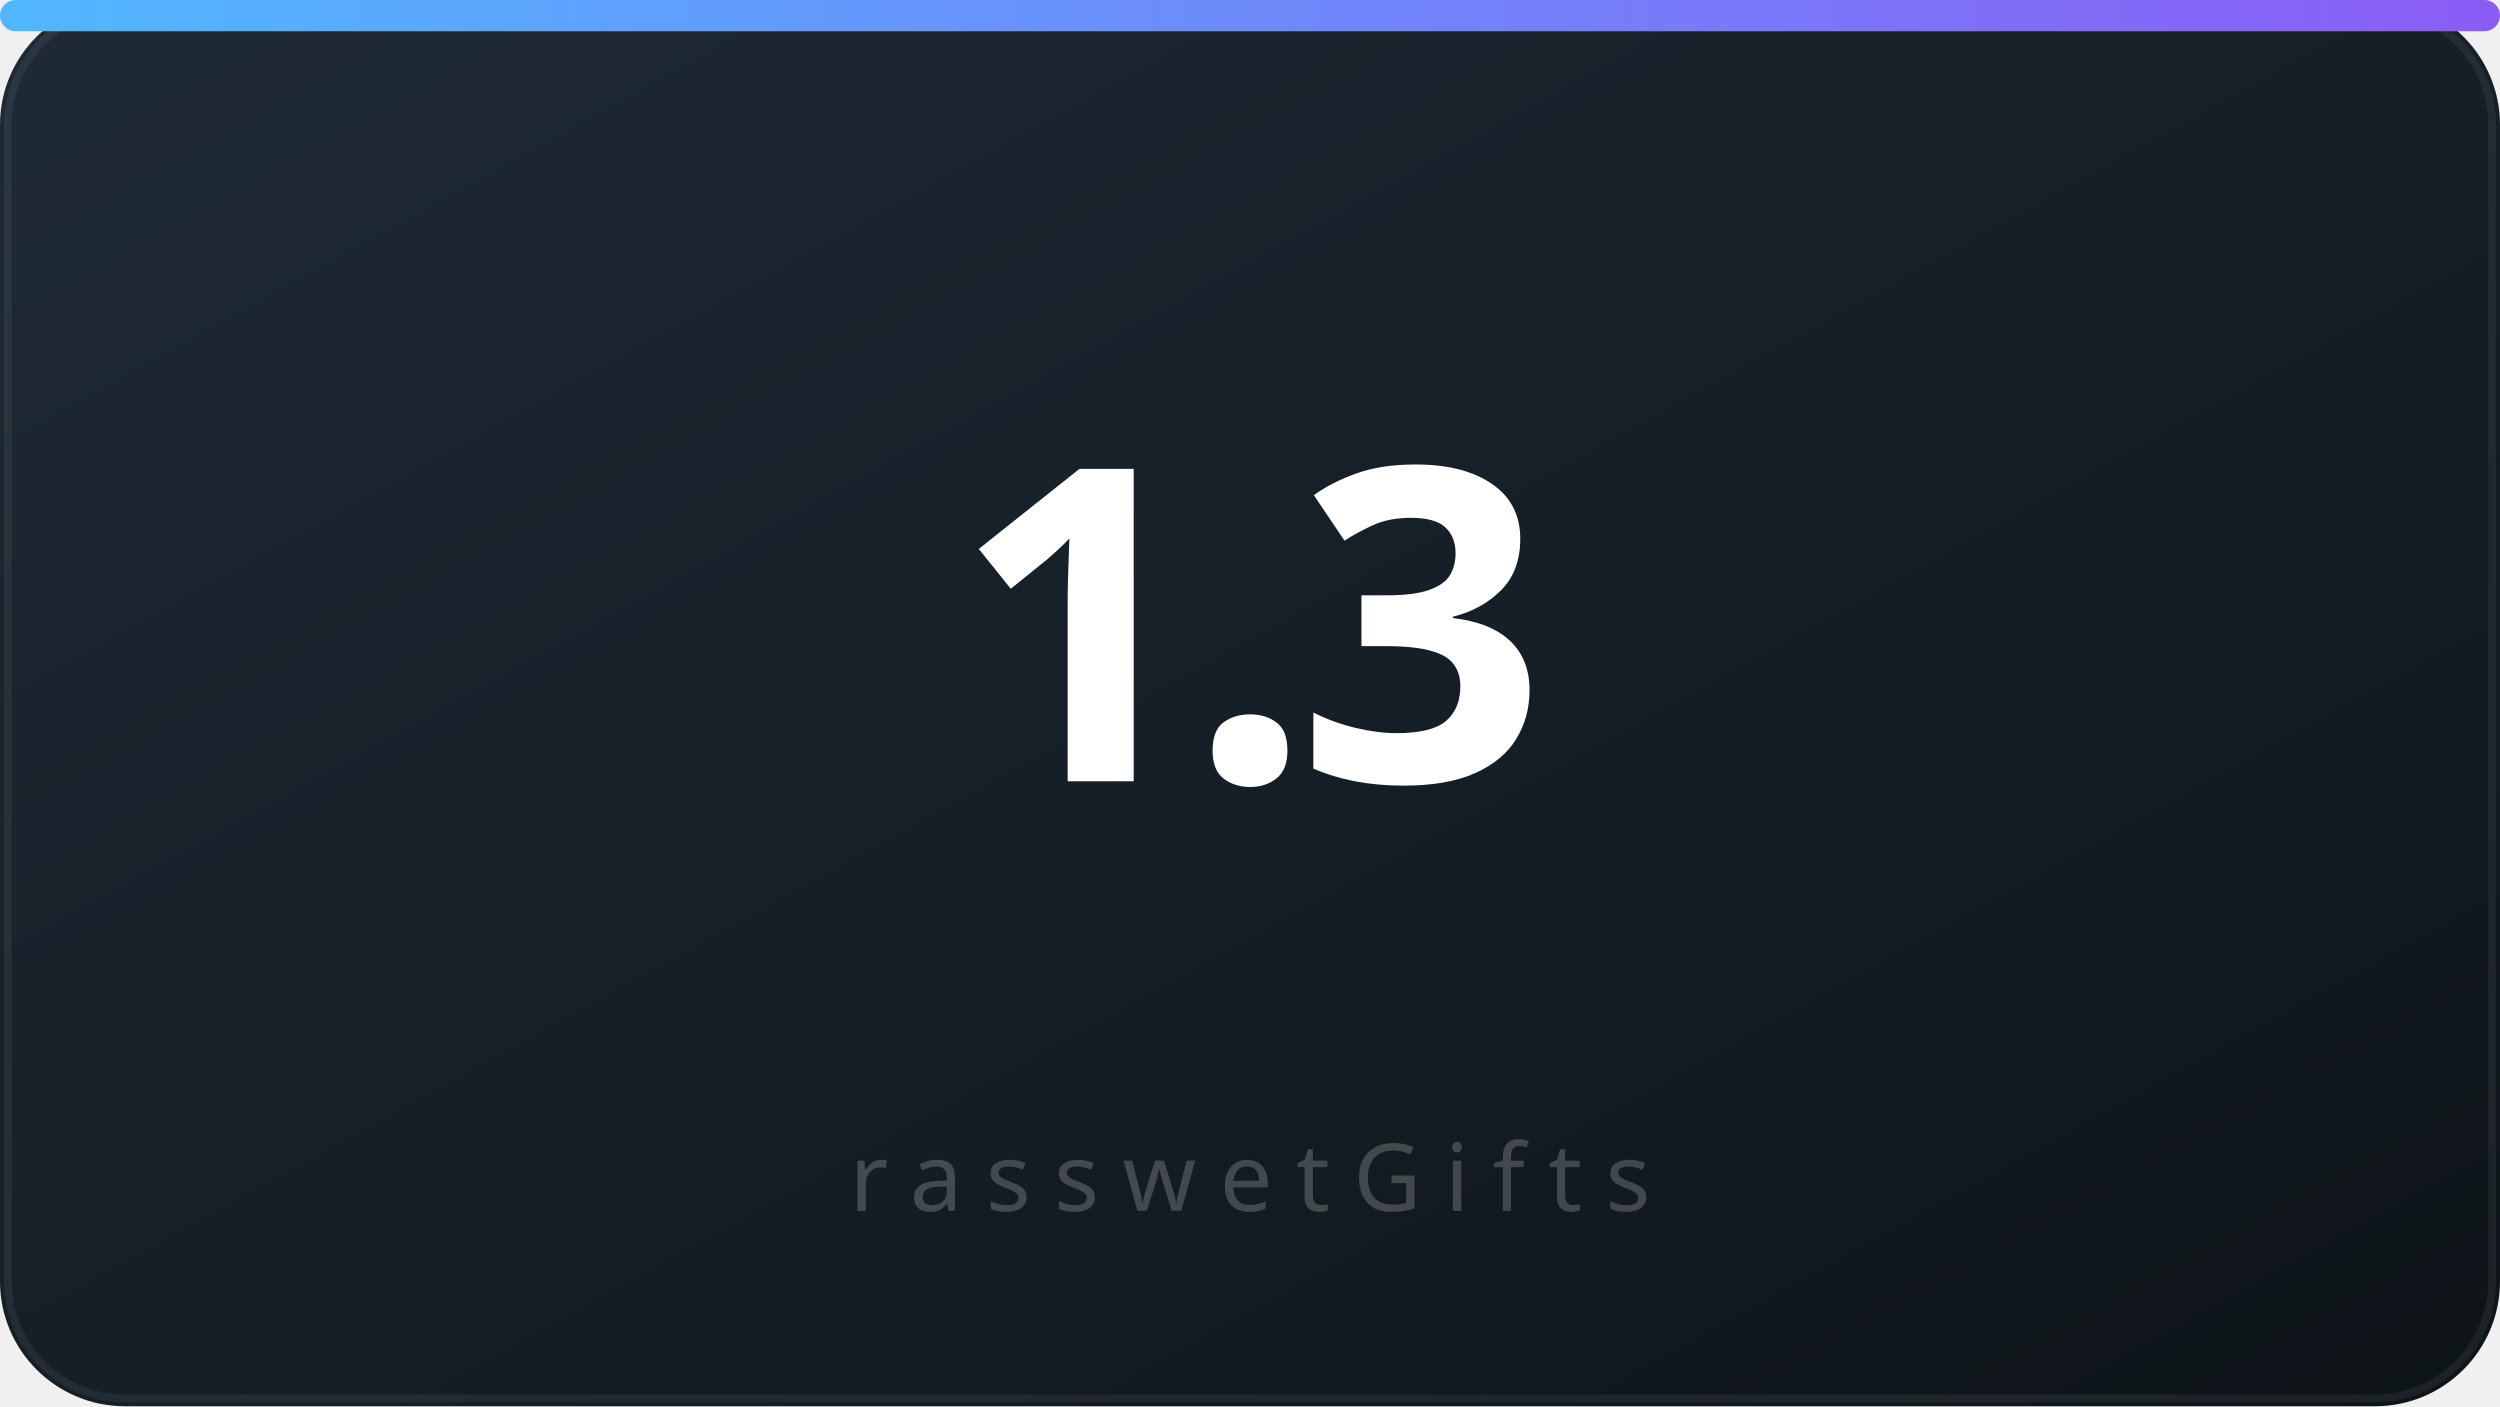
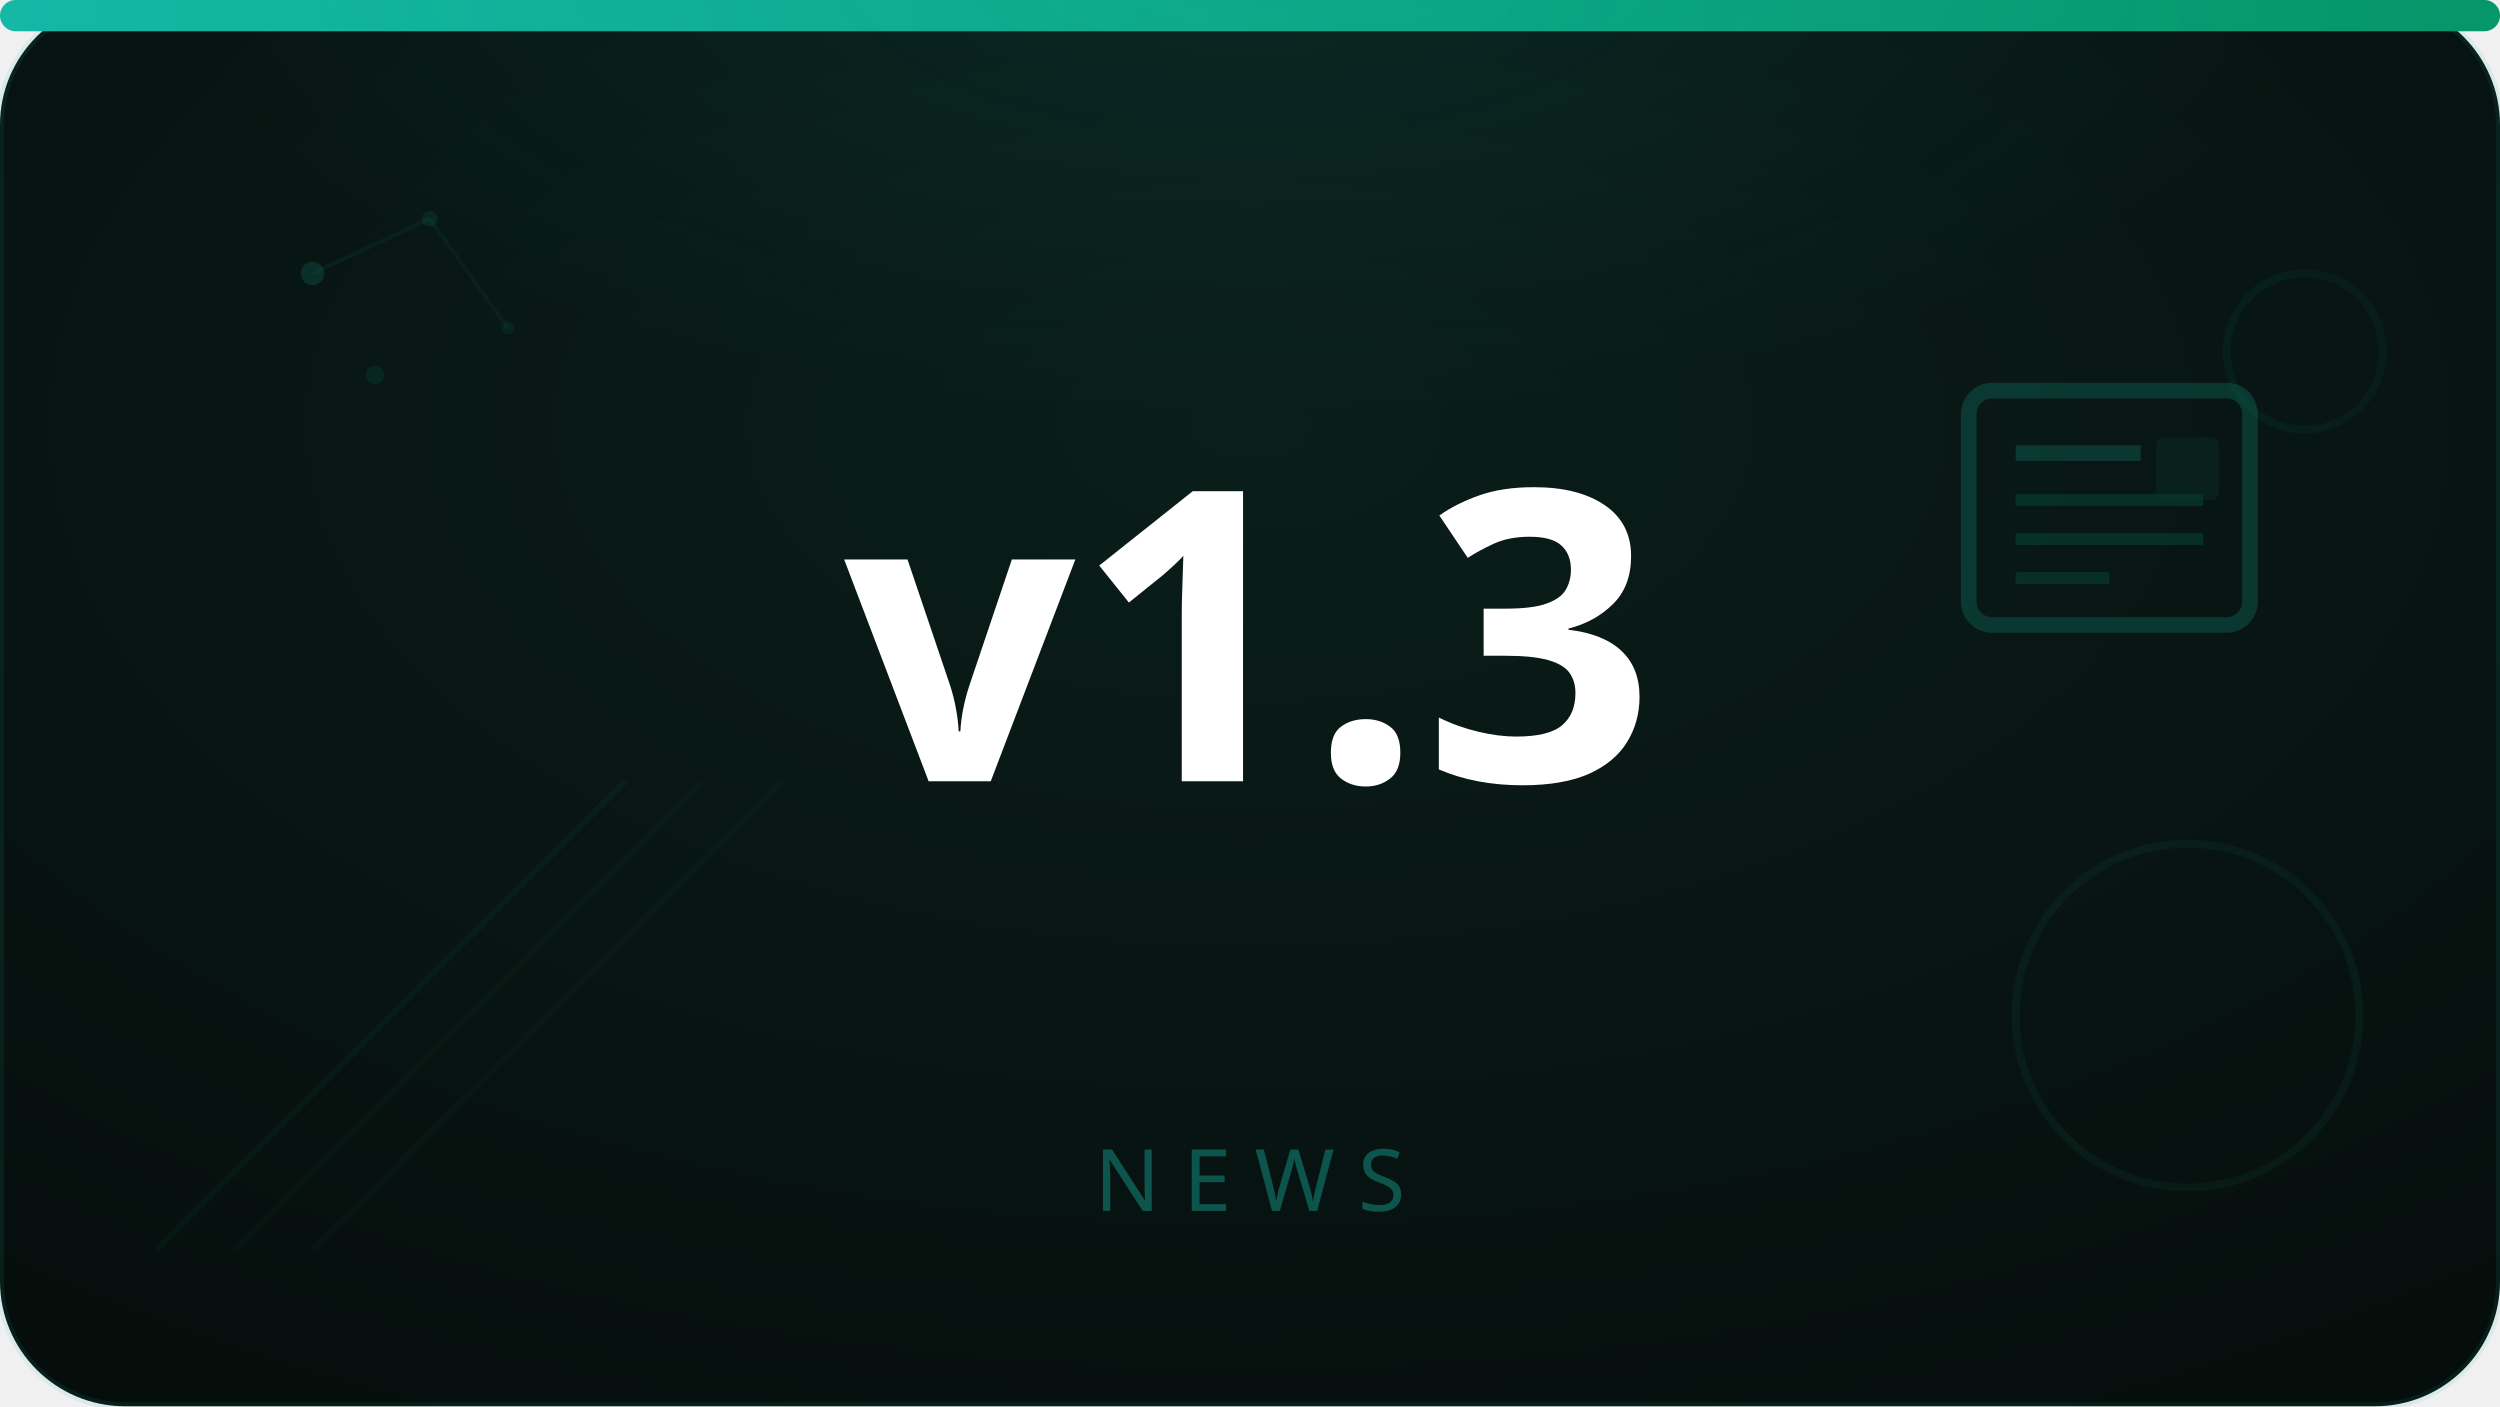
<svg xmlns="http://www.w3.org/2000/svg" viewBox="0 0 320 180">
  <defs>
-     <linearGradient id="bg" x1="0%" y1="0%" x2="100%" y2="100%">
-       <stop offset="0%" stop-color="#1E2A36" />
-       <stop offset="100%" stop-color="#0E1418" />
+     <radialGradient id="bg13" cx="50%" cy="30%" r="80%">
+       <stop offset="0%" stop-color="#0A1E1A" />
+       <stop offset="100%" stop-color="#060E0C" />
+     </radialGradient>
+     <linearGradient id="ac13" x1="0" y1="0" x2="1" y2="0">
+       <stop offset="0%" stop-color="#14B8A6" />
+       <stop offset="100%" stop-color="#059669" />
    </linearGradient>
-     <linearGradient id="ac" x1="0%" y1="0%" x2="100%" y2="0%">
-       <stop offset="0%" stop-color="#50B8FF" />
-       <stop offset="100%" stop-color="#8B5CF6" />
-     </linearGradient>
+     <radialGradient id="gl13" cx="50%" cy="20%" rx="40%" ry="30%">
+       <stop offset="0%" stop-color="#14B8A6" stop-opacity="0.10" />
+       <stop offset="100%" stop-color="#14B8A6" stop-opacity="0" />
+     </radialGradient>
  </defs>
-   <rect width="320" height="180" rx="16" fill="url(#bg)" />
-   <rect x="1" y="1" width="318" height="178" rx="15" fill="none" stroke="rgba(255,255,255,0.06)" stroke-width="1" />
-   <rect x="0" y="0" width="320" height="4" rx="2" fill="url(#ac)" />
-   <text x="160" y="100" font-family="system-ui,sans-serif" font-size="56" font-weight="900" fill="#fff" text-anchor="middle" letter-spacing="-2">1.3</text>
-   <text x="160" y="155" font-family="system-ui,sans-serif" font-size="12" fill="rgba(255,255,255,0.2)" text-anchor="middle" letter-spacing="3">rasswetGifts</text>
+   <rect width="320" height="180" rx="16" fill="url(#bg13)" stroke="#14B8A6" stroke-opacity="0.1" />
+   <rect y="0" width="320" height="4" rx="2" fill="url(#ac13)" />
+   <ellipse cx="160" cy="30" rx="140" ry="60" fill="url(#gl13)" />
+   <line x1="20" y1="160" x2="80" y2="100" stroke="#14B8A6" stroke-opacity="0.05" stroke-width="0.8" />
+   <line x1="30" y1="160" x2="90" y2="100" stroke="#059669" stroke-opacity="0.04" stroke-width="0.8" />
+   <line x1="40" y1="160" x2="100" y2="100" stroke="#14B8A6" stroke-opacity="0.03" stroke-width="0.8" />
+   <circle cx="40" cy="35" r="1.5" fill="#14B8A6" fill-opacity="0.15" />
+   <circle cx="55" cy="28" r="1" fill="#14B8A6" fill-opacity="0.1" />
+   <circle cx="48" cy="48" r="1.2" fill="#059669" fill-opacity="0.12" />
+   <circle cx="65" cy="42" r="0.8" fill="#14B8A6" fill-opacity="0.08" />
+   <line x1="40" y1="35" x2="55" y2="28" stroke="#14B8A6" stroke-opacity="0.06" stroke-width="0.5" />
+   <line x1="55" y1="28" x2="65" y2="42" stroke="#14B8A6" stroke-opacity="0.05" stroke-width="0.5" />
+   <circle cx="280" cy="130" r="22" fill="none" stroke="#14B8A6" stroke-opacity="0.06" stroke-width="1" />
+   <circle cx="295" cy="45" r="10" fill="none" stroke="#059669" stroke-opacity="0.07" stroke-width="1" />
+   <g transform="translate(250, 48)" opacity="0.2">
+     <rect x="2" y="2" width="36" height="30" rx="3" fill="none" stroke="#14B8A6" stroke-width="2" />
+     <line x1="8" y1="10" x2="24" y2="10" stroke="#14B8A6" stroke-width="2" />
+     <line x1="8" y1="16" x2="32" y2="16" stroke="#059669" stroke-width="1.5" />
+     <line x1="8" y1="21" x2="32" y2="21" stroke="#059669" stroke-width="1.5" />
+     <line x1="8" y1="26" x2="20" y2="26" stroke="#059669" stroke-width="1.5" />
+     <rect x="26" y="8" width="8" height="8" rx="1" fill="#14B8A6" fill-opacity="0.3" />
+   </g>
+   <text x="160" y="100" text-anchor="middle" font-family="system-ui,sans-serif" font-size="52" font-weight="900" fill="white">v1.3</text>
+   <text x="160" y="155" text-anchor="middle" font-family="system-ui,sans-serif" font-size="11" fill="#14B8A6" fill-opacity="0.4" letter-spacing="3">NEWS</text>
</svg>
